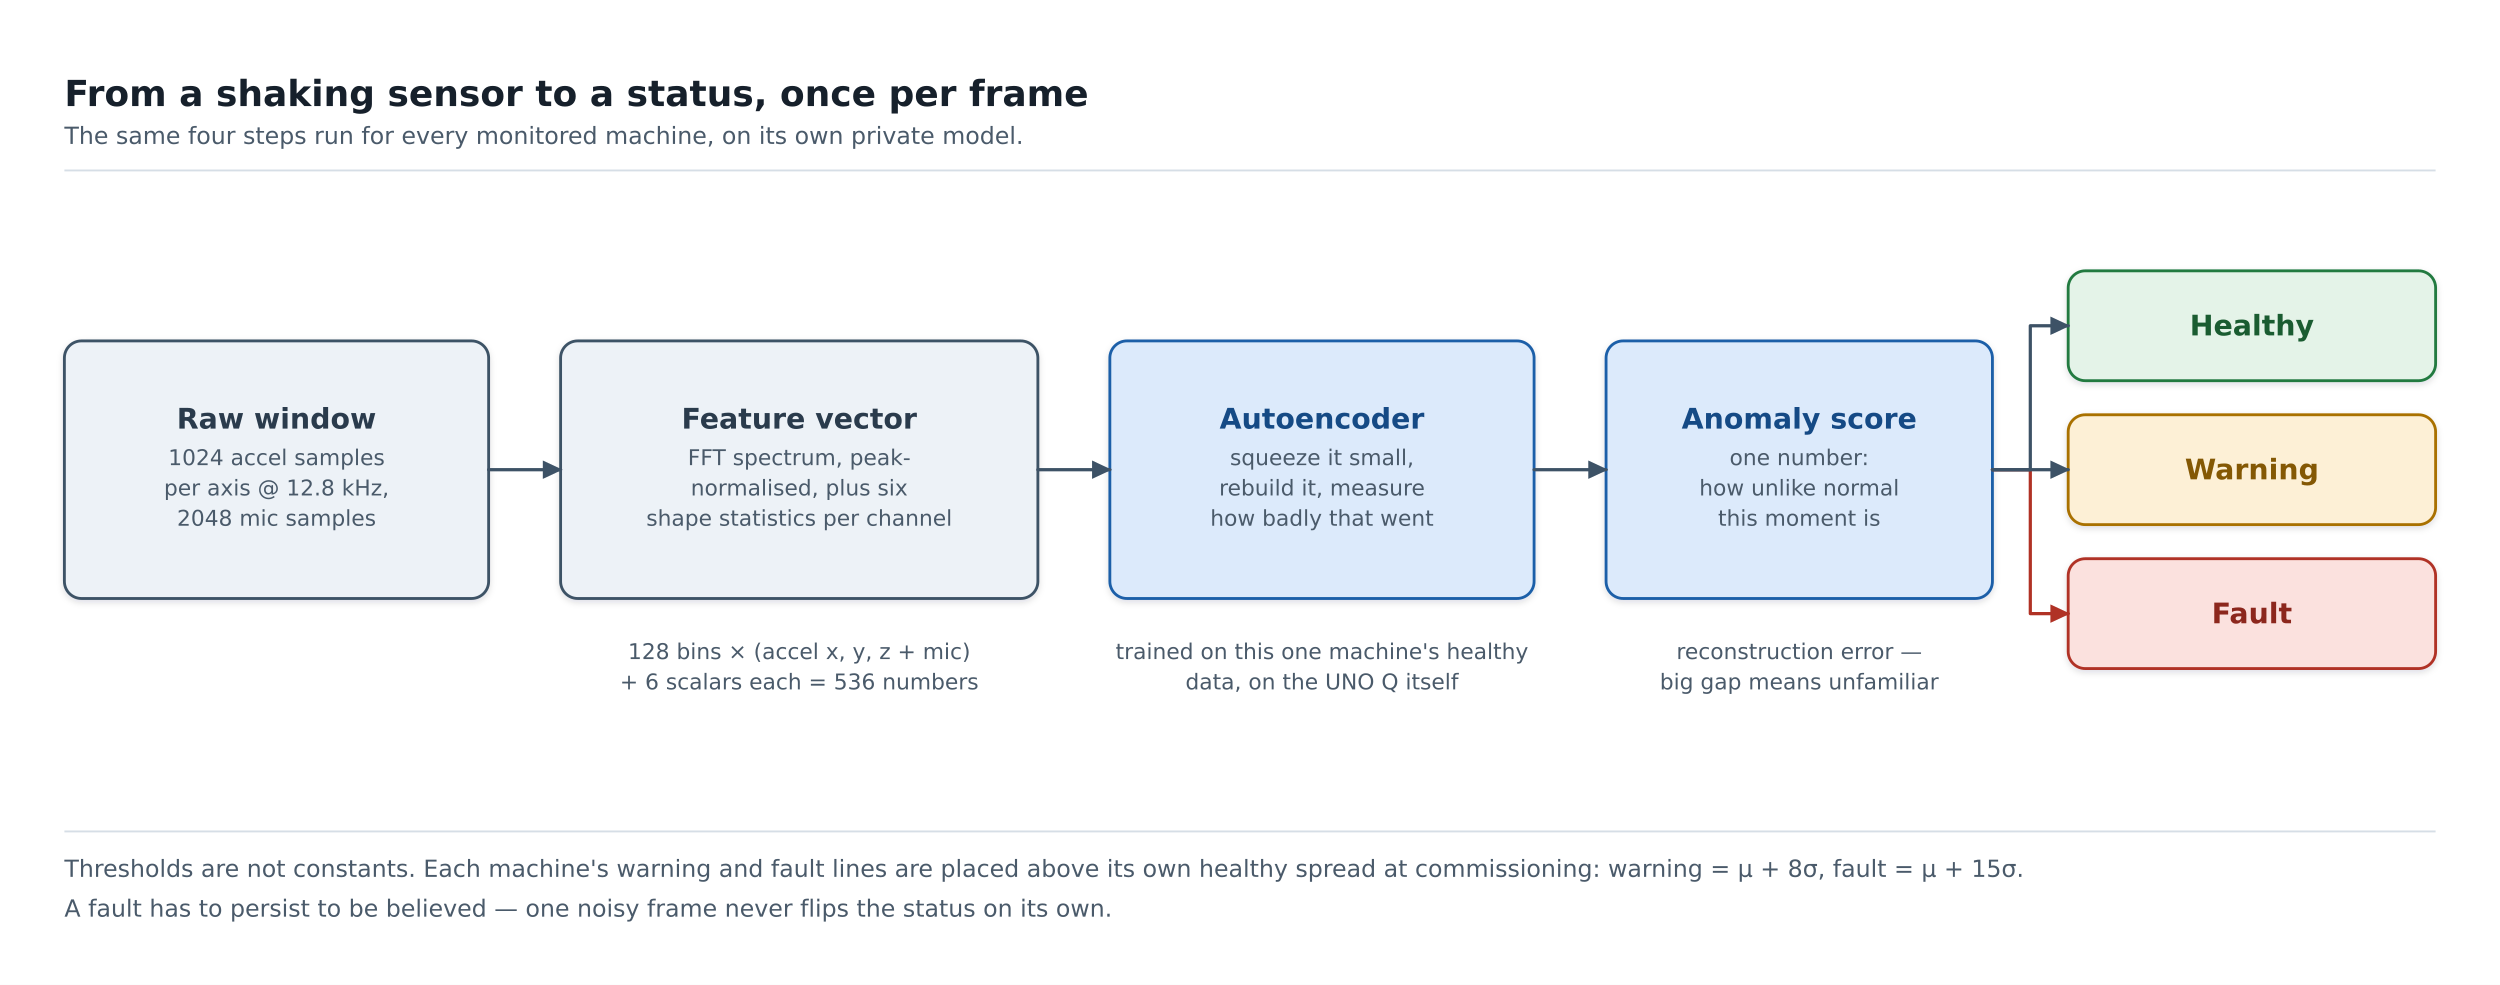
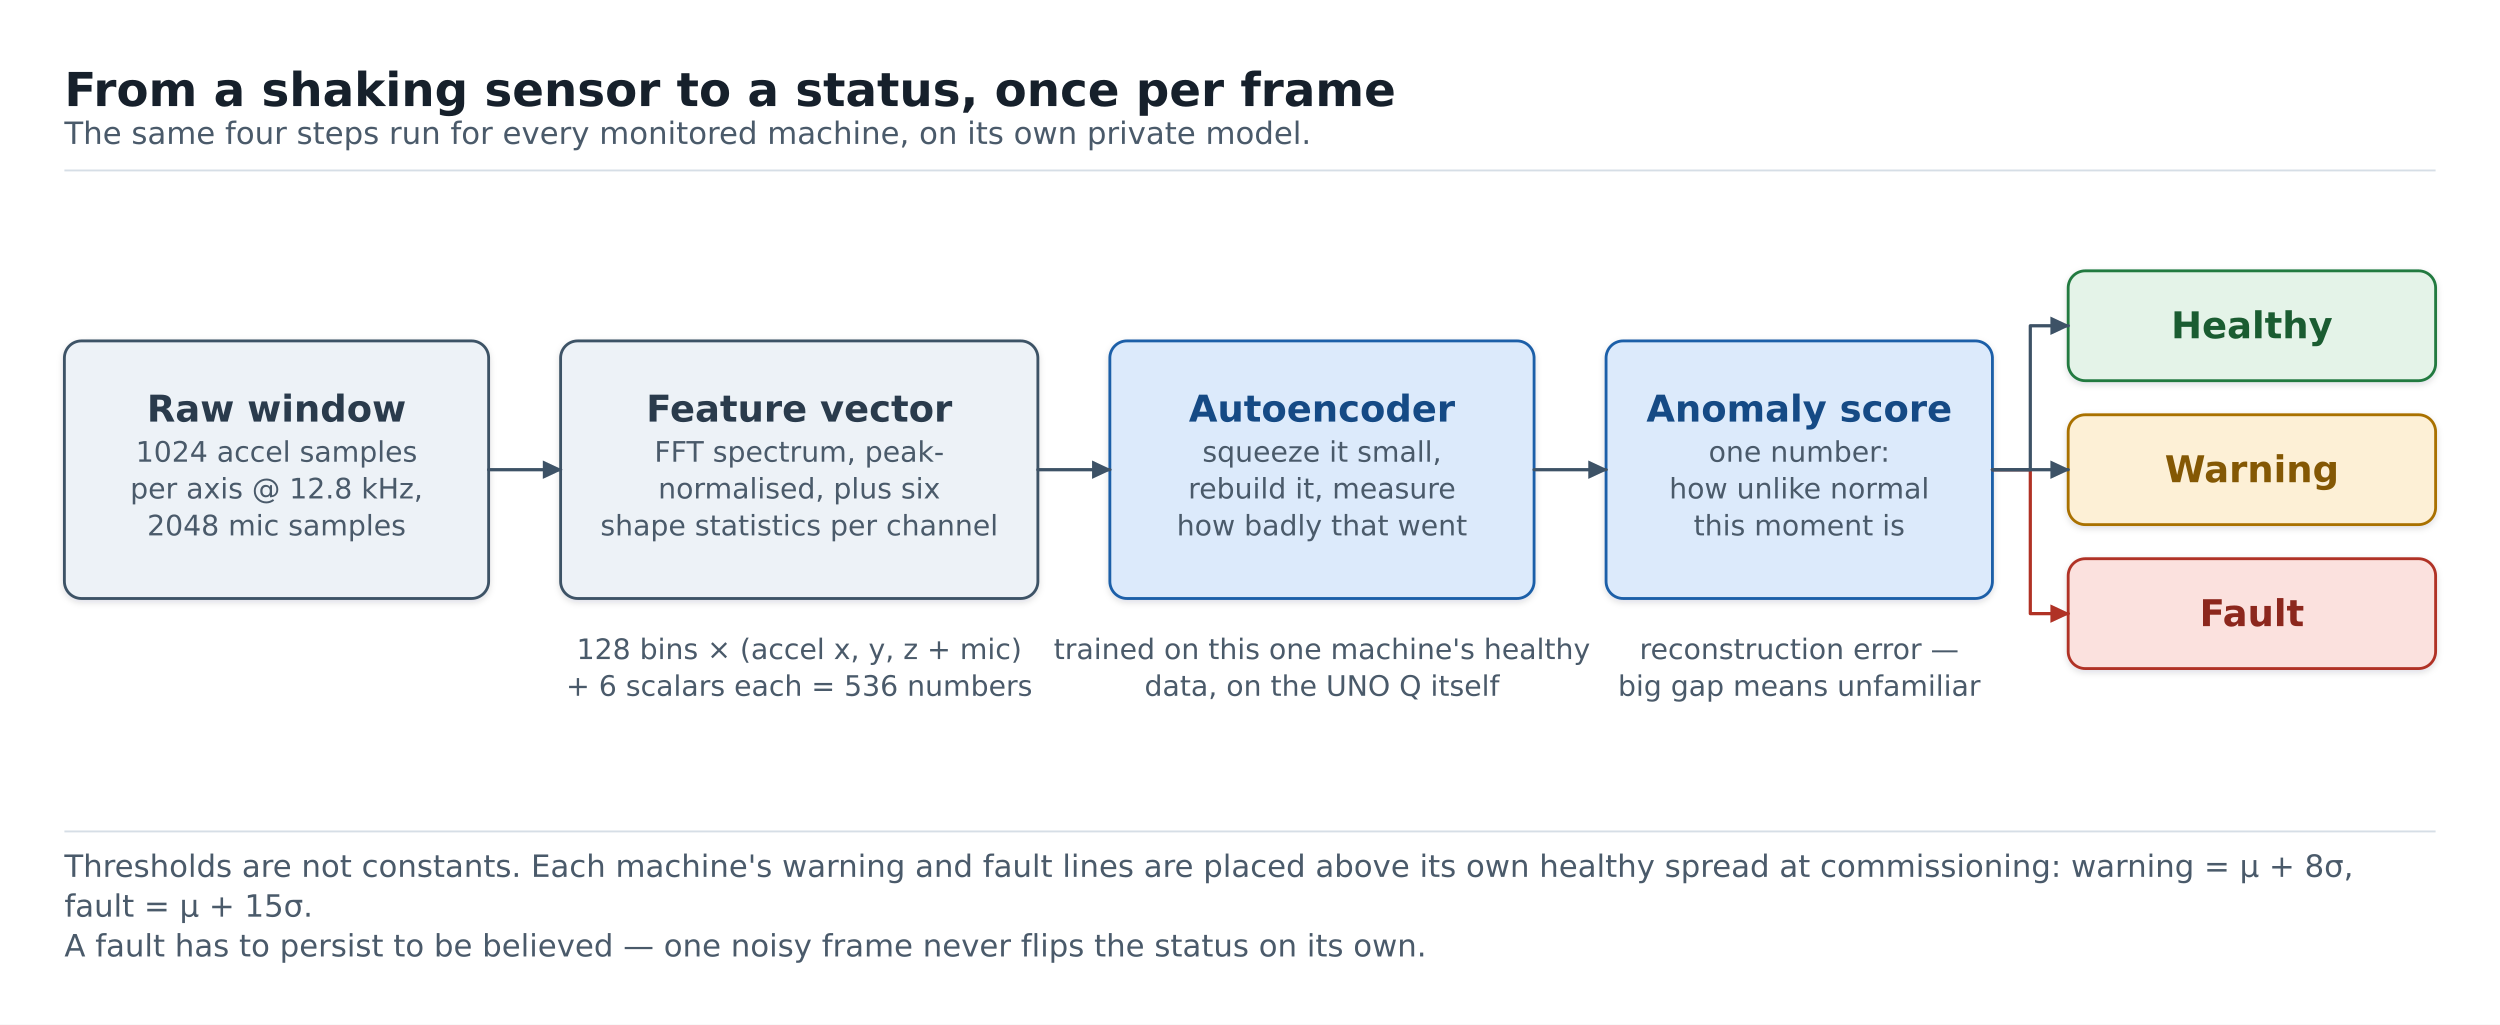
- <svg xmlns="http://www.w3.org/2000/svg" width="1320" height="520" viewBox="0 0 1320 520">
+ <svg xmlns="http://www.w3.org/2000/svg" width="1320" height="541" viewBox="0 0 1320 541">
  <defs>
    <marker id="arrow" viewBox="0 0 10 10" refX="8.5" refY="5" markerWidth="6.5" markerHeight="6.5" orient="auto-start-reverse">
      <path d="M0,0.6 L9.4,5 L0,9.4 z" fill="#3D5266" />
    </marker>
    <marker id="arrowAct" viewBox="0 0 10 10" refX="8.5" refY="5" markerWidth="6.5" markerHeight="6.5" orient="auto-start-reverse">
      <path d="M0,0.6 L9.4,5 L0,9.4 z" fill="#B03225" />
    </marker>
    <marker id="arrowSoft" viewBox="0 0 10 10" refX="8.5" refY="5" markerWidth="6.5" markerHeight="6.5" orient="auto-start-reverse">
      <path d="M0,0.6 L9.4,5 L0,9.4 z" fill="#8C9AA8" />
    </marker>
    <marker id="arrowTell" viewBox="0 0 10 10" refX="8.5" refY="5" markerWidth="6.5" markerHeight="6.5" orient="auto-start-reverse">
      <path d="M0,0.6 L9.4,5 L0,9.4 z" fill="#237A41" />
    </marker>
    <filter id="softshadow" x="-12%" y="-12%" width="130%" height="140%">
      <feDropShadow dx="0" dy="1.4" stdDeviation="1.6" flood-color="#16202B" flood-opacity="0.13" />
    </filter>
  </defs>
-   <rect x="0" y="0" width="1320" height="520" fill="#FFFFFF" />
+   <rect x="0" y="0" width="1320" height="541" fill="#FFFFFF" />
  <rect x="34.0" y="180.0" width="224.0" height="136.0" rx="9" fill="#EDF2F7" stroke="#3D5266" stroke-width="1.5" filter="url(#softshadow)" />
-   <text x="146.0" y="226.3" font-family="DejaVu Sans, Helvetica, Arial, sans-serif" font-size="15" font-weight="bold" font-style="normal" text-anchor="middle" fill="#2A3B4C">Raw window</text>
-   <text x="146.0" y="245.6" font-family="DejaVu Sans, Helvetica, Arial, sans-serif" font-size="11.5" font-weight="normal" font-style="normal" text-anchor="middle" fill="#4A5A6A">1024 accel samples</text>
-   <text x="146.0" y="261.6" font-family="DejaVu Sans, Helvetica, Arial, sans-serif" font-size="11.5" font-weight="normal" font-style="normal" text-anchor="middle" fill="#4A5A6A">per axis @ 12.8 kHz,</text>
-   <text x="146.0" y="277.6" font-family="DejaVu Sans, Helvetica, Arial, sans-serif" font-size="11.5" font-weight="normal" font-style="normal" text-anchor="middle" fill="#4A5A6A">2048 mic samples</text>
+   <text x="146.0" y="222.6" font-family="DejaVu Sans, Helvetica, Arial, sans-serif" font-size="19.50" font-weight="bold" font-style="normal" text-anchor="middle" fill="#2A3B4C">Raw window</text>
+   <text x="146.0" y="243.8" font-family="DejaVu Sans, Helvetica, Arial, sans-serif" font-size="14.95" font-weight="normal" font-style="normal" text-anchor="middle" fill="#4A5A6A">1024 accel samples</text>
+   <text x="146.0" y="263.2" font-family="DejaVu Sans, Helvetica, Arial, sans-serif" font-size="14.95" font-weight="normal" font-style="normal" text-anchor="middle" fill="#4A5A6A">per axis @ 12.8 kHz,</text>
+   <text x="146.0" y="282.7" font-family="DejaVu Sans, Helvetica, Arial, sans-serif" font-size="14.95" font-weight="normal" font-style="normal" text-anchor="middle" fill="#4A5A6A">2048 mic samples</text>
  <rect x="296.0" y="180.0" width="252.0" height="136.0" rx="9" fill="#EDF2F7" stroke="#3D5266" stroke-width="1.5" filter="url(#softshadow)" />
-   <text x="422.0" y="226.3" font-family="DejaVu Sans, Helvetica, Arial, sans-serif" font-size="15" font-weight="bold" font-style="normal" text-anchor="middle" fill="#2A3B4C">Feature vector</text>
-   <text x="422.0" y="245.6" font-family="DejaVu Sans, Helvetica, Arial, sans-serif" font-size="11.5" font-weight="normal" font-style="normal" text-anchor="middle" fill="#4A5A6A">FFT spectrum, peak-</text>
-   <text x="422.0" y="261.6" font-family="DejaVu Sans, Helvetica, Arial, sans-serif" font-size="11.5" font-weight="normal" font-style="normal" text-anchor="middle" fill="#4A5A6A">normalised, plus six</text>
-   <text x="422.0" y="277.6" font-family="DejaVu Sans, Helvetica, Arial, sans-serif" font-size="11.5" font-weight="normal" font-style="normal" text-anchor="middle" fill="#4A5A6A">shape statistics per channel</text>
+   <text x="422.0" y="222.6" font-family="DejaVu Sans, Helvetica, Arial, sans-serif" font-size="19.50" font-weight="bold" font-style="normal" text-anchor="middle" fill="#2A3B4C">Feature vector</text>
+   <text x="422.0" y="243.8" font-family="DejaVu Sans, Helvetica, Arial, sans-serif" font-size="14.95" font-weight="normal" font-style="normal" text-anchor="middle" fill="#4A5A6A">FFT spectrum, peak-</text>
+   <text x="422.0" y="263.2" font-family="DejaVu Sans, Helvetica, Arial, sans-serif" font-size="14.95" font-weight="normal" font-style="normal" text-anchor="middle" fill="#4A5A6A">normalised, plus six</text>
+   <text x="422.0" y="282.7" font-family="DejaVu Sans, Helvetica, Arial, sans-serif" font-size="14.95" font-weight="normal" font-style="normal" text-anchor="middle" fill="#4A5A6A">shape statistics per channel</text>
  <rect x="586.0" y="180.0" width="224.0" height="136.0" rx="9" fill="#DCEAFB" stroke="#1B5FA8" stroke-width="1.5" filter="url(#softshadow)" />
-   <text x="698.0" y="226.3" font-family="DejaVu Sans, Helvetica, Arial, sans-serif" font-size="15" font-weight="bold" font-style="normal" text-anchor="middle" fill="#154A85">Autoencoder</text>
-   <text x="698.0" y="245.6" font-family="DejaVu Sans, Helvetica, Arial, sans-serif" font-size="11.5" font-weight="normal" font-style="normal" text-anchor="middle" fill="#4A5A6A">squeeze it small,</text>
-   <text x="698.0" y="261.6" font-family="DejaVu Sans, Helvetica, Arial, sans-serif" font-size="11.5" font-weight="normal" font-style="normal" text-anchor="middle" fill="#4A5A6A">rebuild it, measure</text>
-   <text x="698.0" y="277.6" font-family="DejaVu Sans, Helvetica, Arial, sans-serif" font-size="11.5" font-weight="normal" font-style="normal" text-anchor="middle" fill="#4A5A6A">how badly that went</text>
+   <text x="698.0" y="222.6" font-family="DejaVu Sans, Helvetica, Arial, sans-serif" font-size="19.50" font-weight="bold" font-style="normal" text-anchor="middle" fill="#154A85">Autoencoder</text>
+   <text x="698.0" y="243.8" font-family="DejaVu Sans, Helvetica, Arial, sans-serif" font-size="14.95" font-weight="normal" font-style="normal" text-anchor="middle" fill="#4A5A6A">squeeze it small,</text>
+   <text x="698.0" y="263.2" font-family="DejaVu Sans, Helvetica, Arial, sans-serif" font-size="14.95" font-weight="normal" font-style="normal" text-anchor="middle" fill="#4A5A6A">rebuild it, measure</text>
+   <text x="698.0" y="282.7" font-family="DejaVu Sans, Helvetica, Arial, sans-serif" font-size="14.95" font-weight="normal" font-style="normal" text-anchor="middle" fill="#4A5A6A">how badly that went</text>
  <rect x="848.0" y="180.0" width="204.0" height="136.0" rx="9" fill="#DCEAFB" stroke="#1B5FA8" stroke-width="1.5" filter="url(#softshadow)" />
-   <text x="950.0" y="226.3" font-family="DejaVu Sans, Helvetica, Arial, sans-serif" font-size="15" font-weight="bold" font-style="normal" text-anchor="middle" fill="#154A85">Anomaly score</text>
-   <text x="950.0" y="245.6" font-family="DejaVu Sans, Helvetica, Arial, sans-serif" font-size="11.5" font-weight="normal" font-style="normal" text-anchor="middle" fill="#4A5A6A">one number:</text>
-   <text x="950.0" y="261.6" font-family="DejaVu Sans, Helvetica, Arial, sans-serif" font-size="11.5" font-weight="normal" font-style="normal" text-anchor="middle" fill="#4A5A6A">how unlike normal</text>
-   <text x="950.0" y="277.6" font-family="DejaVu Sans, Helvetica, Arial, sans-serif" font-size="11.5" font-weight="normal" font-style="normal" text-anchor="middle" fill="#4A5A6A">this moment is</text>
+   <text x="950.0" y="222.6" font-family="DejaVu Sans, Helvetica, Arial, sans-serif" font-size="19.50" font-weight="bold" font-style="normal" text-anchor="middle" fill="#154A85">Anomaly score</text>
+   <text x="950.0" y="243.8" font-family="DejaVu Sans, Helvetica, Arial, sans-serif" font-size="14.95" font-weight="normal" font-style="normal" text-anchor="middle" fill="#4A5A6A">one number:</text>
+   <text x="950.0" y="263.2" font-family="DejaVu Sans, Helvetica, Arial, sans-serif" font-size="14.95" font-weight="normal" font-style="normal" text-anchor="middle" fill="#4A5A6A">how unlike normal</text>
+   <text x="950.0" y="282.7" font-family="DejaVu Sans, Helvetica, Arial, sans-serif" font-size="14.95" font-weight="normal" font-style="normal" text-anchor="middle" fill="#4A5A6A">this moment is</text>
  <path d="M258.0,248.0 L296.0,248.0" fill="none" stroke="#3D5266" stroke-width="1.7" stroke-linejoin="round" stroke-linecap="round" marker-end="url(#arrow)" />
  <path d="M548.0,248.0 L586.0,248.0" fill="none" stroke="#3D5266" stroke-width="1.7" stroke-linejoin="round" stroke-linecap="round" marker-end="url(#arrow)" />
  <path d="M810.0,248.0 L848.0,248.0" fill="none" stroke="#3D5266" stroke-width="1.7" stroke-linejoin="round" stroke-linecap="round" marker-end="url(#arrow)" />
  <rect x="1092.0" y="143.0" width="194.0" height="58.0" rx="9" fill="#E4F3E8" stroke="#237A41" stroke-width="1.5" filter="url(#softshadow)" />
-   <text x="1189.0" y="177.1" font-family="DejaVu Sans, Helvetica, Arial, sans-serif" font-size="15" font-weight="bold" font-style="normal" text-anchor="middle" fill="#1A5C31">Healthy</text>
+   <text x="1189.0" y="178.6" font-family="DejaVu Sans, Helvetica, Arial, sans-serif" font-size="19.50" font-weight="bold" font-style="normal" text-anchor="middle" fill="#1A5C31">Healthy</text>
  <rect x="1092.0" y="219.0" width="194.0" height="58.0" rx="9" fill="#FDF0D6" stroke="#A97105" stroke-width="1.5" filter="url(#softshadow)" />
-   <text x="1189.0" y="253.1" font-family="DejaVu Sans, Helvetica, Arial, sans-serif" font-size="15" font-weight="bold" font-style="normal" text-anchor="middle" fill="#845804">Warning</text>
+   <text x="1189.0" y="254.6" font-family="DejaVu Sans, Helvetica, Arial, sans-serif" font-size="19.50" font-weight="bold" font-style="normal" text-anchor="middle" fill="#845804">Warning</text>
  <rect x="1092.0" y="295.0" width="194.0" height="58.0" rx="9" fill="#FBE1DE" stroke="#B03225" stroke-width="1.5" filter="url(#softshadow)" />
-   <text x="1189.0" y="329.1" font-family="DejaVu Sans, Helvetica, Arial, sans-serif" font-size="15" font-weight="bold" font-style="normal" text-anchor="middle" fill="#8C271D">Fault</text>
+   <text x="1189.0" y="330.6" font-family="DejaVu Sans, Helvetica, Arial, sans-serif" font-size="19.50" font-weight="bold" font-style="normal" text-anchor="middle" fill="#8C271D">Fault</text>
  <path d="M1052.0,248.0 L1072.0,248.0 L1072.0,324.0 L1092.0,324.0" fill="none" stroke="#B03225" stroke-width="1.7" stroke-linejoin="round" stroke-linecap="round" marker-end="url(#arrowAct)" />
  <path d="M1052.0,248.0 L1072.0,248.0 L1072.0,172.0 L1092.0,172.0" fill="none" stroke="#3D5266" stroke-width="1.7" stroke-linejoin="round" stroke-linecap="round" marker-end="url(#arrow)" />
  <path d="M1052.0,248.0 L1092.0,248.0" fill="none" stroke="#3D5266" stroke-width="1.7" stroke-linejoin="round" stroke-linecap="round" marker-end="url(#arrow)" />
-   <text x="422.0" y="348.0" font-family="DejaVu Sans, Helvetica, Arial, sans-serif" font-size="11.5" font-weight="normal" font-style="normal" text-anchor="middle" fill="#4A5A6A">128 bins × (accel x, y, z + mic)</text>
-   <text x="422.0" y="364.0" font-family="DejaVu Sans, Helvetica, Arial, sans-serif" font-size="11.5" font-weight="normal" font-style="normal" text-anchor="middle" fill="#4A5A6A">+ 6 scalars each  =  536 numbers</text>
-   <text x="698.0" y="348.0" font-family="DejaVu Sans, Helvetica, Arial, sans-serif" font-size="11.5" font-weight="normal" font-style="normal" text-anchor="middle" fill="#4A5A6A">trained on this one machine's healthy</text>
-   <text x="698.0" y="364.0" font-family="DejaVu Sans, Helvetica, Arial, sans-serif" font-size="11.5" font-weight="normal" font-style="normal" text-anchor="middle" fill="#4A5A6A">data, on the UNO Q itself</text>
-   <text x="950.0" y="348.0" font-family="DejaVu Sans, Helvetica, Arial, sans-serif" font-size="11.5" font-weight="normal" font-style="normal" text-anchor="middle" fill="#4A5A6A">reconstruction error —</text>
-   <text x="950.0" y="364.0" font-family="DejaVu Sans, Helvetica, Arial, sans-serif" font-size="11.5" font-weight="normal" font-style="normal" text-anchor="middle" fill="#4A5A6A">big gap means unfamiliar</text>
+   <text x="422.0" y="348.0" font-family="DejaVu Sans, Helvetica, Arial, sans-serif" font-size="14.95" font-weight="normal" font-style="normal" text-anchor="middle" fill="#4A5A6A">128 bins × (accel x, y, z + mic)</text>
+   <text x="422.0" y="367.4" font-family="DejaVu Sans, Helvetica, Arial, sans-serif" font-size="14.95" font-weight="normal" font-style="normal" text-anchor="middle" fill="#4A5A6A">+ 6 scalars each  =  536 numbers</text>
+   <text x="698.0" y="348.0" font-family="DejaVu Sans, Helvetica, Arial, sans-serif" font-size="14.95" font-weight="normal" font-style="normal" text-anchor="middle" fill="#4A5A6A">trained on this one machine's healthy</text>
+   <text x="698.0" y="367.4" font-family="DejaVu Sans, Helvetica, Arial, sans-serif" font-size="14.95" font-weight="normal" font-style="normal" text-anchor="middle" fill="#4A5A6A">data, on the UNO Q itself</text>
+   <text x="950.0" y="348.0" font-family="DejaVu Sans, Helvetica, Arial, sans-serif" font-size="14.95" font-weight="normal" font-style="normal" text-anchor="middle" fill="#4A5A6A">reconstruction error —</text>
+   <text x="950.0" y="367.4" font-family="DejaVu Sans, Helvetica, Arial, sans-serif" font-size="14.95" font-weight="normal" font-style="normal" text-anchor="middle" fill="#4A5A6A">big gap means unfamiliar</text>
  <line x1="34.0" y1="90.0" x2="1286.0" y2="90.0" stroke="#D6DEE6" stroke-width="1" />
-   <text x="34.0" y="56.0" font-family="DejaVu Sans, Helvetica, Arial, sans-serif" font-size="19" font-weight="bold" font-style="normal" text-anchor="start" fill="#16202B">From a shaking sensor to a status, once per frame</text>
-   <text x="34.0" y="76.0" font-family="DejaVu Sans, Helvetica, Arial, sans-serif" font-size="12.5" font-weight="normal" font-style="normal" text-anchor="start" fill="#4A5A6A">The same four steps run for every monitored machine, on its own private model.</text>
+   <text x="34.0" y="56.0" font-family="DejaVu Sans, Helvetica, Arial, sans-serif" font-size="24.70" font-weight="bold" font-style="normal" text-anchor="start" fill="#16202B">From a shaking sensor to a status, once per frame</text>
+   <text x="34.0" y="76.0" font-family="DejaVu Sans, Helvetica, Arial, sans-serif" font-size="16.25" font-weight="normal" font-style="normal" text-anchor="start" fill="#4A5A6A">The same four steps run for every monitored machine, on its own private model.</text>
  <line x1="34.0" y1="439.0" x2="1286.0" y2="439.0" stroke="#D6DEE6" stroke-width="1" />
-   <text x="34.0" y="463.0" font-family="DejaVu Sans, Helvetica, Arial, sans-serif" font-size="12.5" font-weight="normal" font-style="normal" text-anchor="start" fill="#4A5A6A">Thresholds are not constants. Each machine's warning and fault lines are placed above its own healthy spread at commissioning: warning = μ + 8σ, fault = μ + 15σ.</text>
-   <text x="34.0" y="484.0" font-family="DejaVu Sans, Helvetica, Arial, sans-serif" font-size="12.5" font-weight="normal" font-style="normal" text-anchor="start" fill="#4A5A6A">A fault has to persist to be believed — one noisy frame never flips the status on its own.</text>
+   <text x="34.0" y="463.0" font-family="DejaVu Sans, Helvetica, Arial, sans-serif" font-size="16.25" font-weight="normal" font-style="normal" text-anchor="start" fill="#4A5A6A">Thresholds are not constants. Each machine's warning and fault lines are placed above its own healthy spread at commissioning: warning = μ + 8σ,</text>
+   <text x="34.0" y="484.0" font-family="DejaVu Sans, Helvetica, Arial, sans-serif" font-size="16.25" font-weight="normal" font-style="normal" text-anchor="start" fill="#4A5A6A">fault = μ + 15σ.</text>
+   <text x="34.0" y="505.0" font-family="DejaVu Sans, Helvetica, Arial, sans-serif" font-size="16.25" font-weight="normal" font-style="normal" text-anchor="start" fill="#4A5A6A">A fault has to persist to be believed — one noisy frame never flips the status on its own.</text>
</svg>
